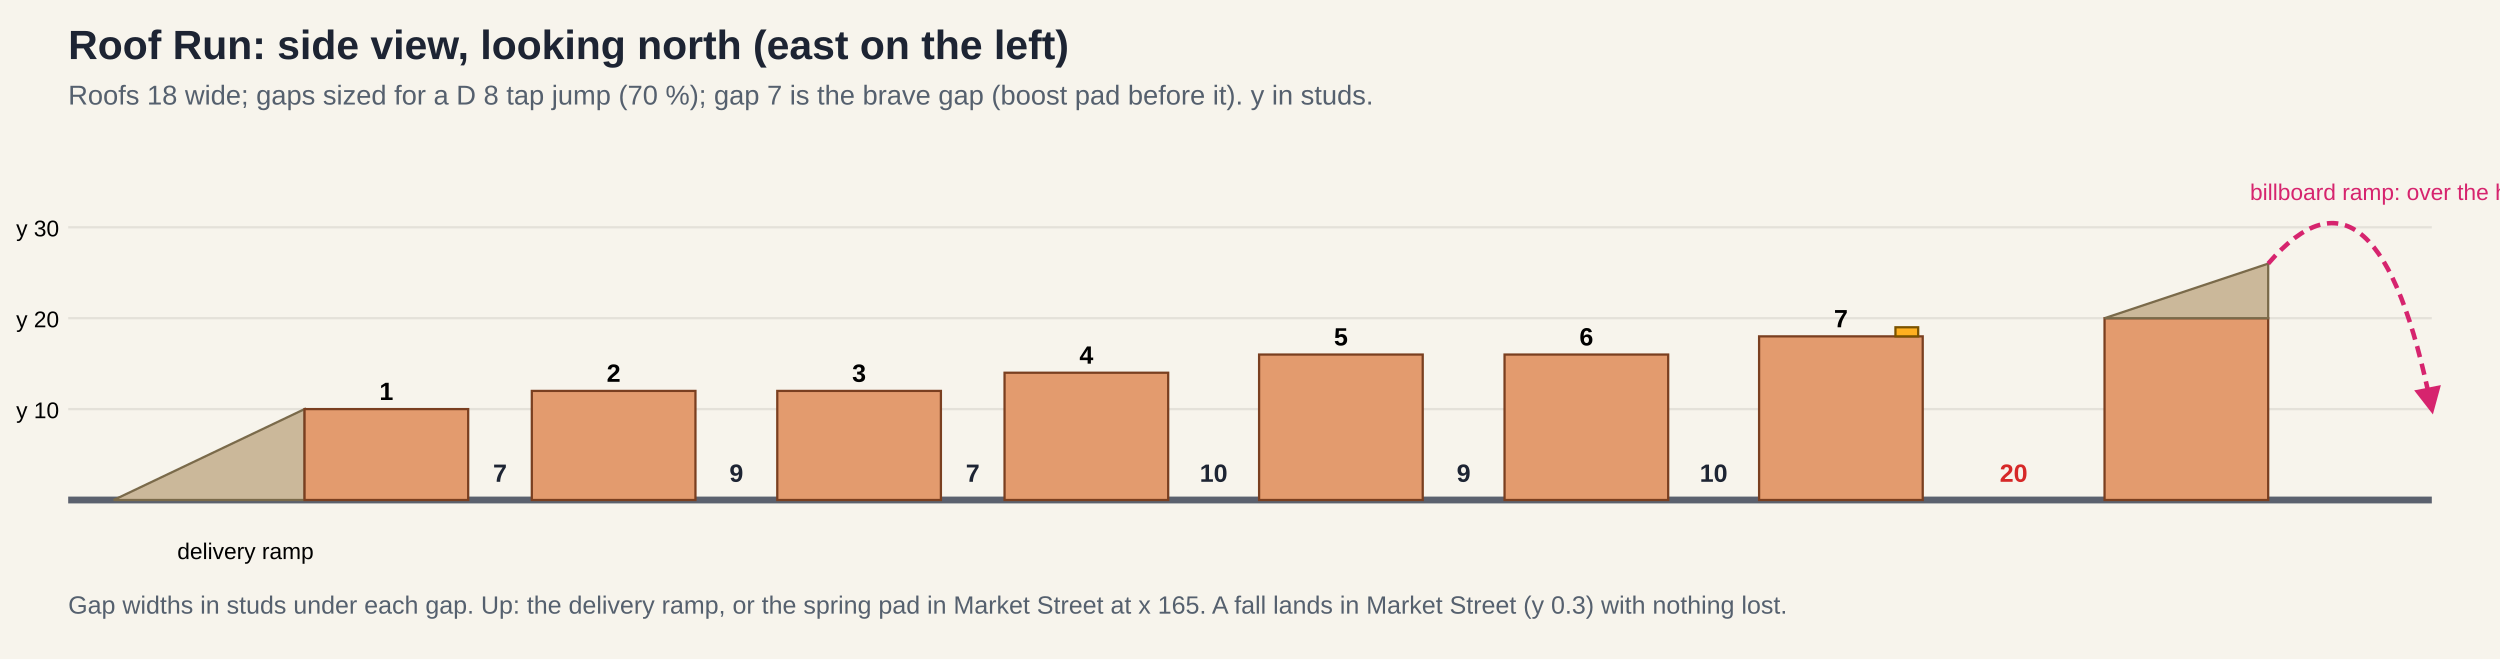
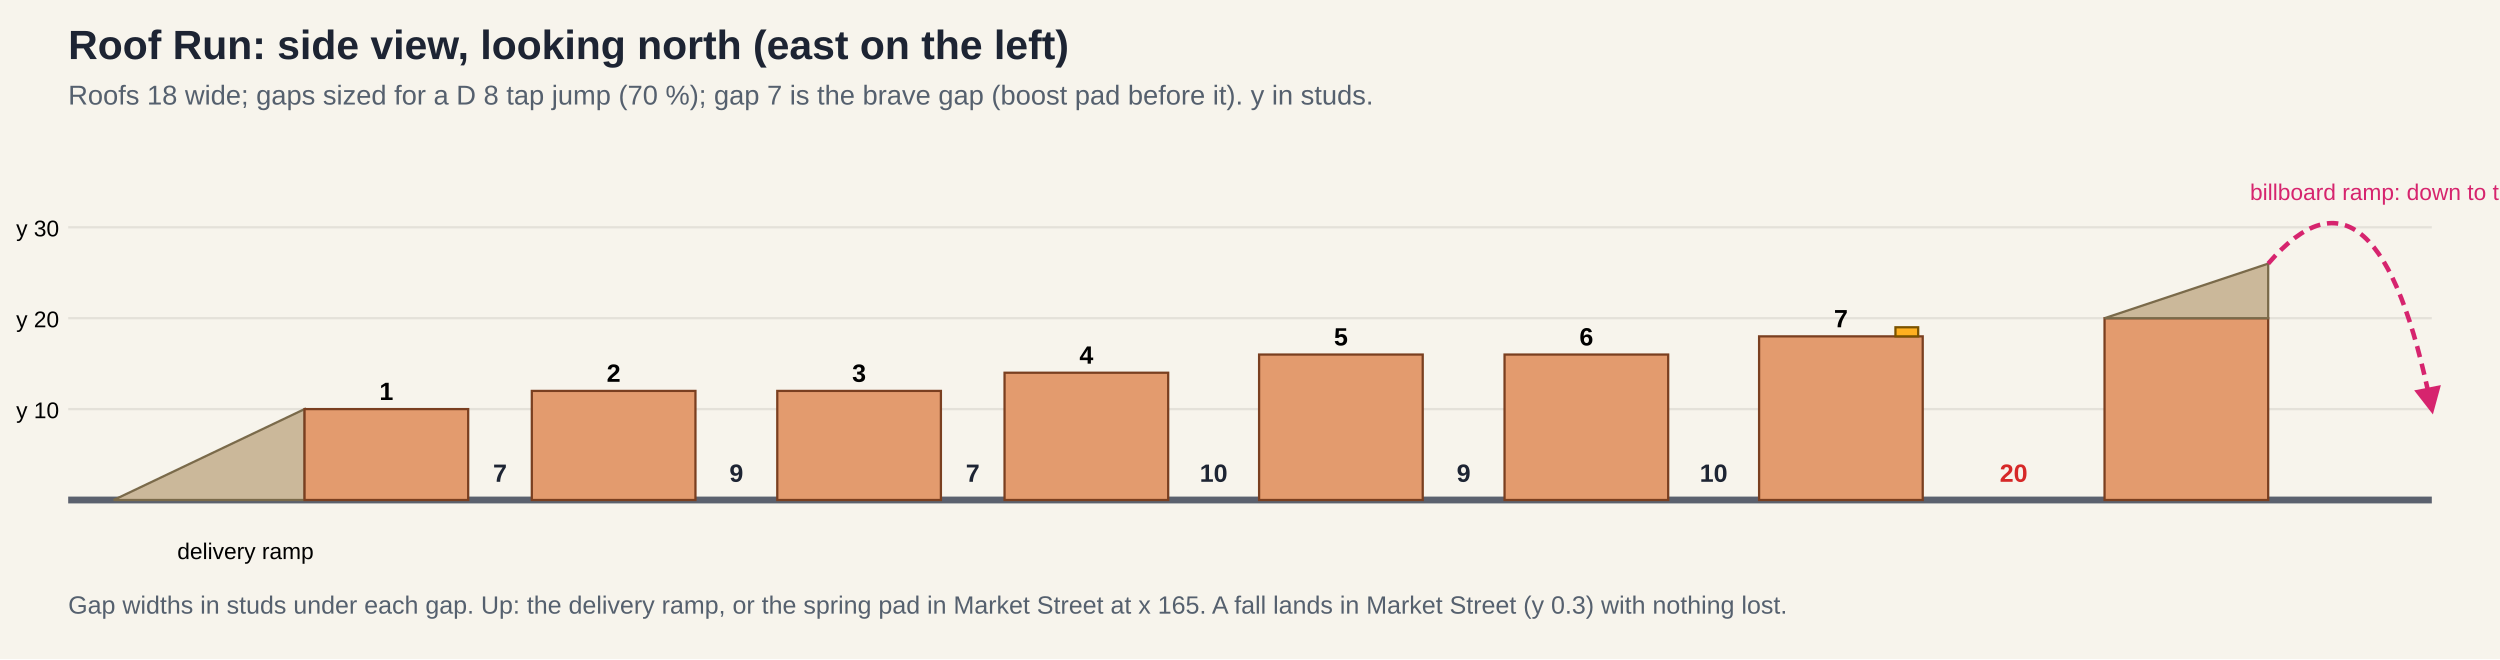
<svg xmlns="http://www.w3.org/2000/svg" viewBox="0 0 1100 290" width="1100" height="290">
  <defs>
    <marker id="arr" viewBox="0 0 10 10" refX="8" refY="5" markerWidth="6" markerHeight="6" orient="auto">
      <path d="M0,0 L10,5 L0,10 z" fill="#d6246e" />
    </marker>
  </defs>
  <rect width="1100" height="290" fill="#f7f4ec" />
  <text x="30" y="26" font-size="18" font-weight="700" fill="#1d2433" font-family="Montserrat,Arial,sans-serif">Roof Run: side view, looking north (east on the left)</text>
  <text x="30" y="46" font-size="12" fill="#55606e" font-family="Montserrat,Arial,sans-serif">Roofs 18 wide; gaps sized for a D 8 tap jump (70 %); gap 7 is the brave gap (boost pad before it). y in studs.</text>
  <line x1="30.0" y1="220.0" x2="1070.0" y2="220.0" stroke="#5b616e" stroke-width="3" />
  <line x1="30.0" y1="180.0" x2="1070.0" y2="180.0" stroke="#000" stroke-opacity="0.08" />
  <text x="26.0" y="184.0" font-size="10" text-anchor="end" font-family="Arial">y 10</text>
  <line x1="30.0" y1="140.0" x2="1070.0" y2="140.0" stroke="#000" stroke-opacity="0.08" />
  <text x="26.0" y="144.0" font-size="10" text-anchor="end" font-family="Arial">y 20</text>
  <line x1="30.0" y1="100.0" x2="1070.0" y2="100.0" stroke="#000" stroke-opacity="0.08" />
  <text x="26.0" y="104.0" font-size="10" text-anchor="end" font-family="Arial">y 30</text>
  <polygon points="50.0,220.0 134.0,180.0 134.0,220.0" fill="#cbb89a" stroke="#7a6a4a" />
  <text x="78.0" y="246.0" font-size="10" font-family="Arial">delivery ramp</text>
  <rect x="134.0" y="180.0" width="72.0" height="40.0" fill="#e39b6e" stroke="#7a3f20" />
  <text x="170.0" y="176.0" font-size="11" text-anchor="middle" font-weight="700" font-family="Arial">1</text>
  <rect x="234.0" y="172.0" width="72.0" height="48.0" fill="#e39b6e" stroke="#7a3f20" />
  <text x="270.0" y="168.0" font-size="11" text-anchor="middle" font-weight="700" font-family="Arial">2</text>
  <text x="220.0" y="212.0" font-size="11" text-anchor="middle" fill="#1d2433" font-family="Arial" font-weight="700">7</text>
  <rect x="342.0" y="172.0" width="72.0" height="48.0" fill="#e39b6e" stroke="#7a3f20" />
  <text x="378.0" y="168.0" font-size="11" text-anchor="middle" font-weight="700" font-family="Arial">3</text>
  <text x="324.0" y="212.0" font-size="11" text-anchor="middle" fill="#1d2433" font-family="Arial" font-weight="700">9</text>
  <rect x="442.0" y="164.0" width="72.0" height="56.0" fill="#e39b6e" stroke="#7a3f20" />
  <text x="478.0" y="160.0" font-size="11" text-anchor="middle" font-weight="700" font-family="Arial">4</text>
  <text x="428.0" y="212.0" font-size="11" text-anchor="middle" fill="#1d2433" font-family="Arial" font-weight="700">7</text>
  <rect x="554.0" y="156.0" width="72.0" height="64.0" fill="#e39b6e" stroke="#7a3f20" />
  <text x="590.0" y="152.0" font-size="11" text-anchor="middle" font-weight="700" font-family="Arial">5</text>
  <text x="534.0" y="212.0" font-size="11" text-anchor="middle" fill="#1d2433" font-family="Arial" font-weight="700">10</text>
  <rect x="662.0" y="156.0" width="72.0" height="64.0" fill="#e39b6e" stroke="#7a3f20" />
  <text x="698.0" y="152.0" font-size="11" text-anchor="middle" font-weight="700" font-family="Arial">6</text>
  <text x="644.0" y="212.0" font-size="11" text-anchor="middle" fill="#1d2433" font-family="Arial" font-weight="700">9</text>
  <rect x="774.0" y="148.0" width="72.0" height="72.0" fill="#e39b6e" stroke="#7a3f20" />
  <text x="810.0" y="144.0" font-size="11" text-anchor="middle" font-weight="700" font-family="Arial">7</text>
  <text x="754.0" y="212.0" font-size="11" text-anchor="middle" fill="#1d2433" font-family="Arial" font-weight="700">10</text>
  <rect x="926.0" y="140.0" width="72.0" height="80.0" fill="#e39b6e" stroke="#7a3f20" />
  <text x="962.0" y="136.0" font-size="11" text-anchor="middle" font-weight="700" font-family="Arial">8</text>
  <text x="886.0" y="212.0" font-size="11" text-anchor="middle" fill="#d62828" font-family="Arial" font-weight="700">20</text>
  <rect x="834.0" y="144.0" width="10" height="4" fill="#ffb020" stroke="#7a5200" />
  <polygon points="926.0,140.0 998.0,116.0 998.0,140.0" fill="#cbb89a" stroke="#7a6a4a" />
  <path d="M 998.0 116.0 Q 1046.0 60.0 1070.0 180.0" fill="none" stroke="#d6246e" stroke-width="2" stroke-dasharray="5 3" marker-end="url(#arr)" />
-   <text x="990.0" y="88.0" font-size="10" font-family="Arial" fill="#d6246e">billboard ramp: over the hoardings to the Plaza</text>
+   <text x="990.0" y="88.0" font-size="10" font-family="Arial" fill="#d6246e">billboard ramp: down to the Plaza</text>
  <text x="30" y="270.0" font-size="11" fill="#55606e" font-family="Arial">Gap widths in studs under each gap. Up: the delivery ramp, or the spring pad in Market Street at x 165. A fall lands in Market Street (y 0.3) with nothing lost.</text>
</svg>
